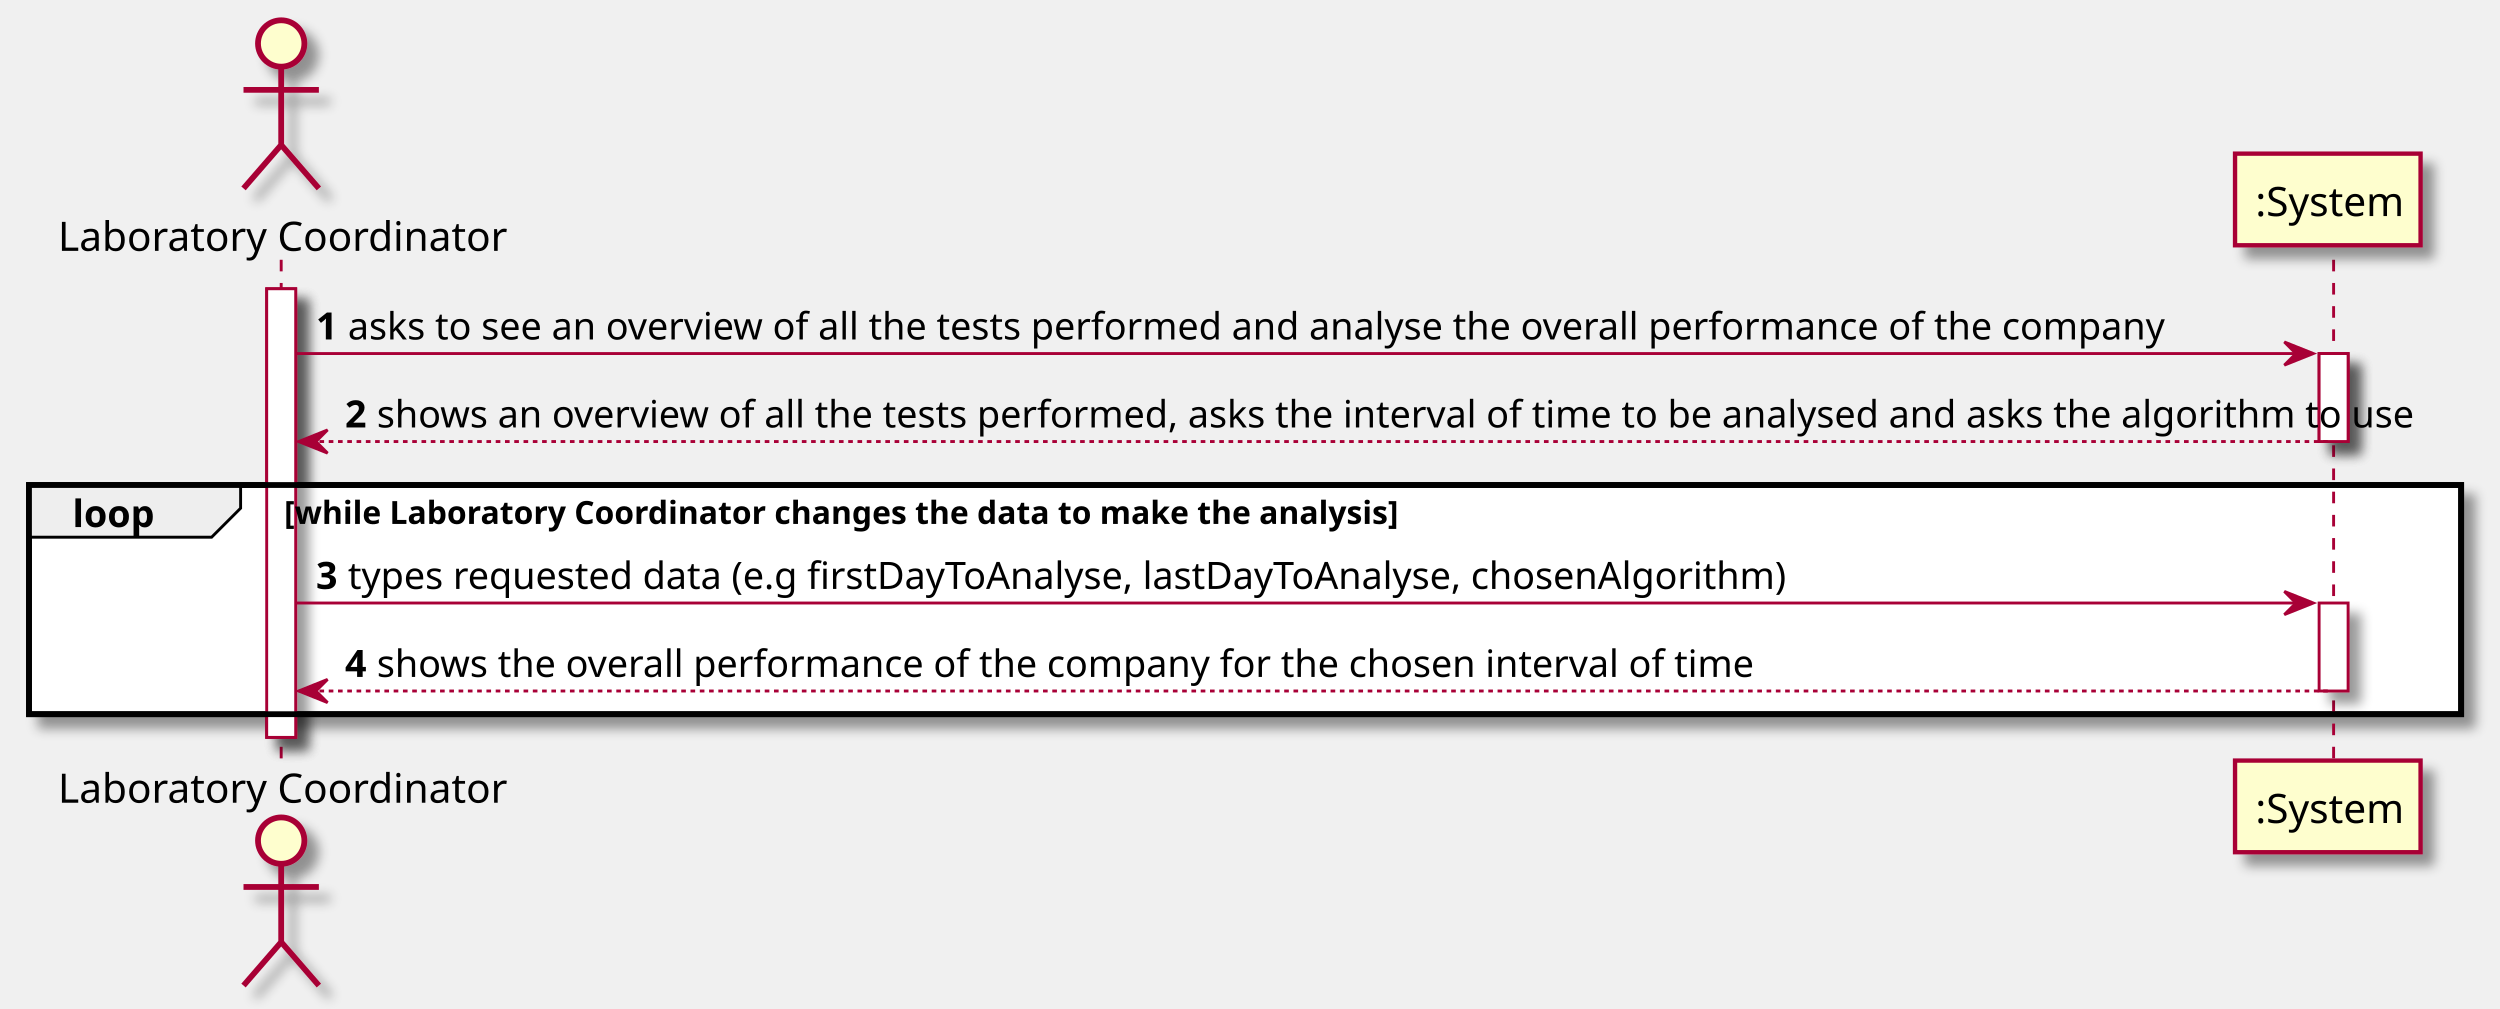
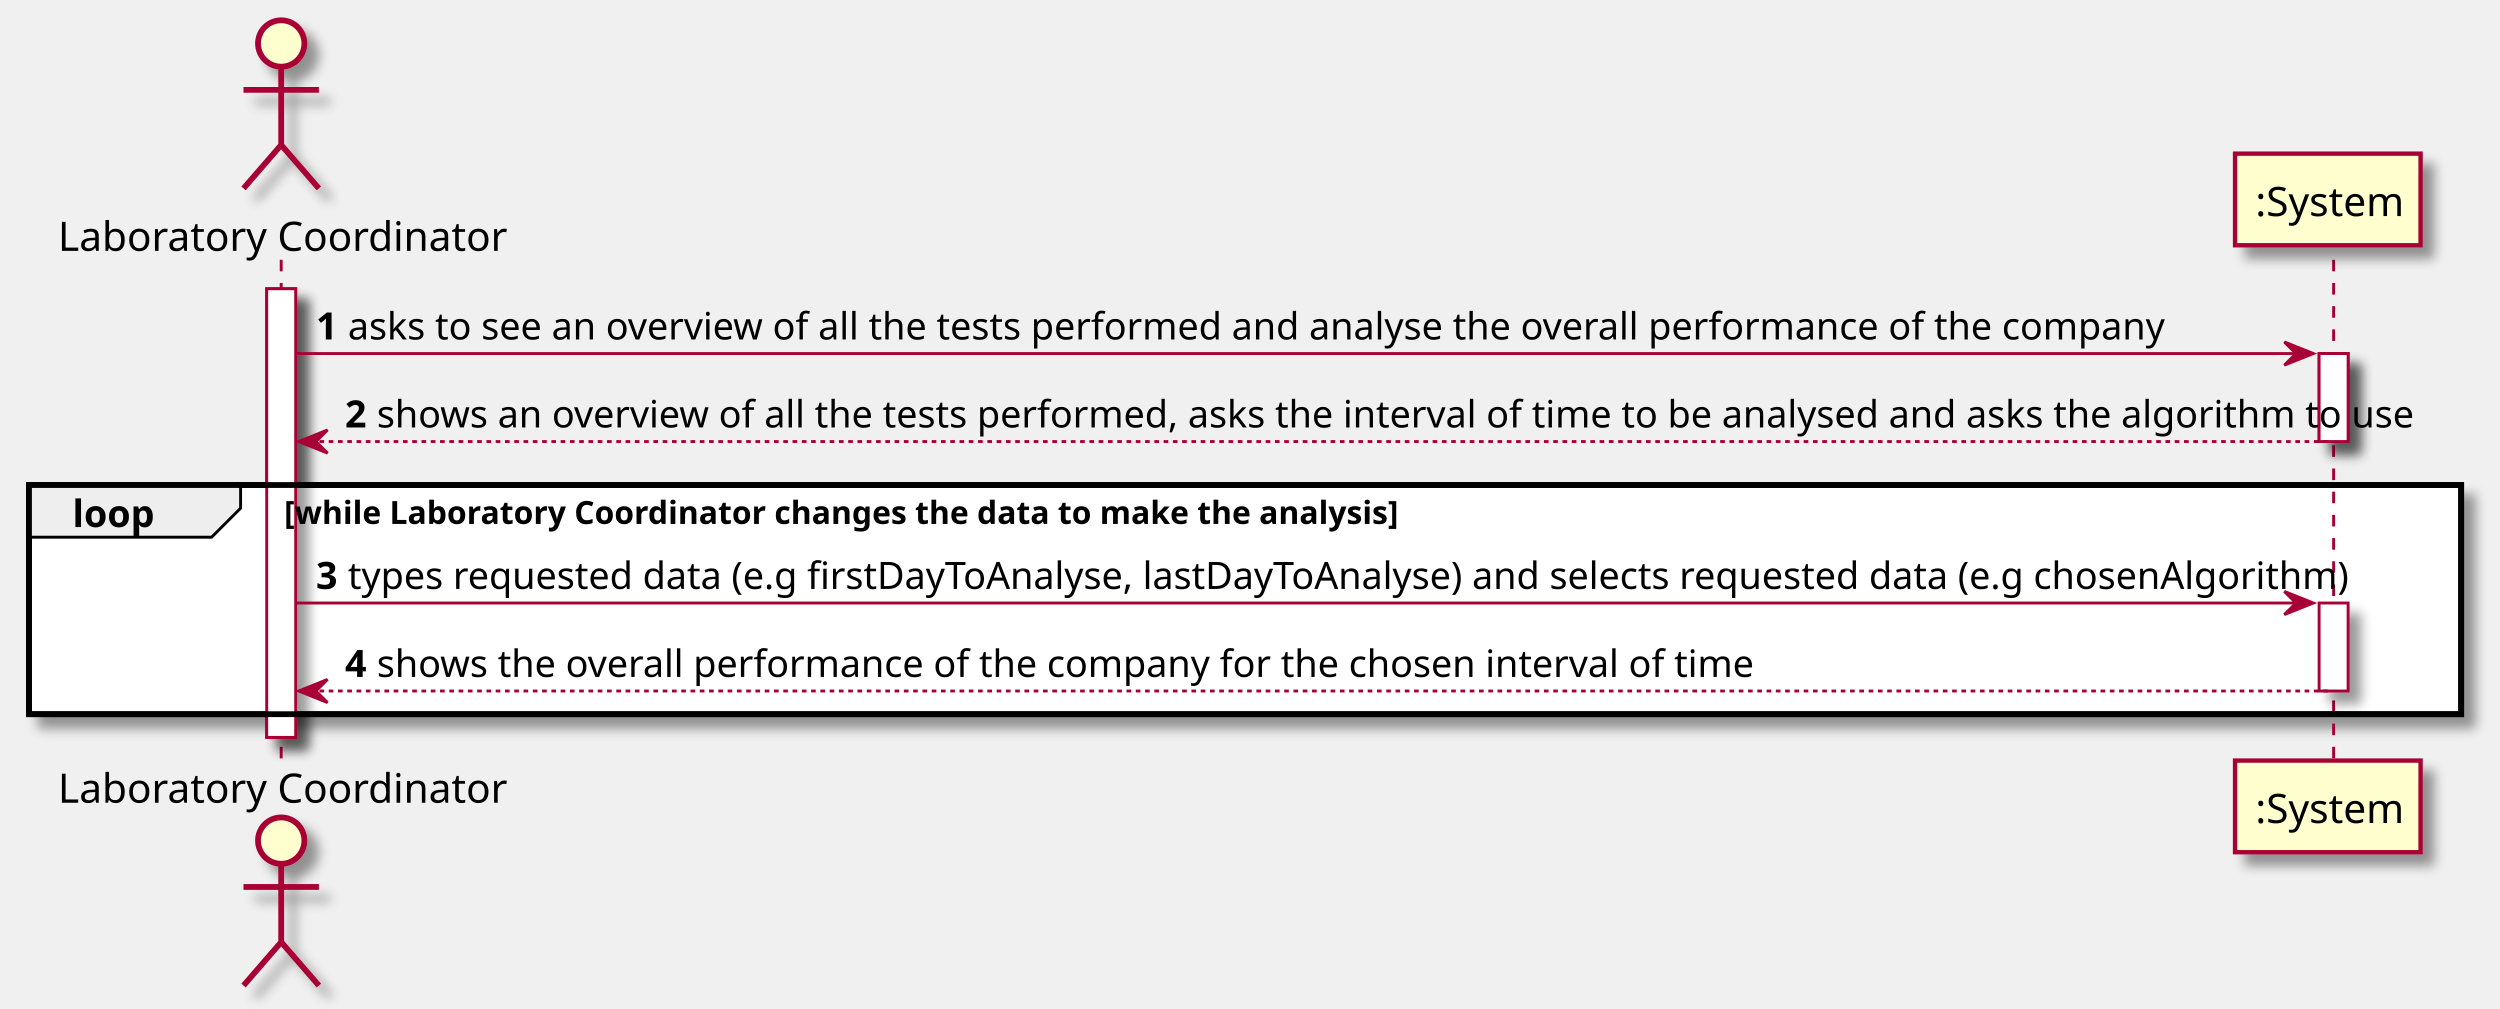
<svg xmlns="http://www.w3.org/2000/svg" contentScriptType="application/ecmascript" contentStyleType="text/css" height="435px" preserveAspectRatio="none" style="width:1078px;height:435px;background:#FFFFFF;" version="1.1" viewBox="0 0 1078 435" width="1078.75px" zoomAndPan="magnify">
  <defs>
-     <filter height="300%" id="f1emrzv2cj2pnm" width="300%" x="-1" y="-1">
+     <filter height="300%" id="f9tpshwkp9zgj" width="300%" x="-1" y="-1">
      <feGaussianBlur result="blurOut" stdDeviation="2.5" />
      <feColorMatrix in="blurOut" result="blurOut2" type="matrix" values="0 0 0 0 0 0 0 0 0 0 0 0 0 0 0 0 0 0 .4 0" />
      <feOffset dx="5.0" dy="5.0" in="blurOut2" result="blurOut3" />
      <feBlend in="SourceGraphic" in2="blurOut3" mode="normal" />
    </filter>
  </defs>
  <g>
-     <rect fill="#FFFFFF" filter="url(#f1emrzv2cj2pnm)" height="193.447" style="stroke:#A80036;stroke-width:1.25;" width="12.5" x="115" y="124.512" />
-     <rect fill="#FFFFFF" filter="url(#f1emrzv2cj2pnm)" height="37.94" style="stroke:#A80036;stroke-width:1.25;" width="12.5" x="1000" y="152.451" />
-     <rect fill="#FFFFFF" filter="url(#f1emrzv2cj2pnm)" height="37.94" style="stroke:#A80036;stroke-width:1.25;" width="12.5" x="1000" y="260.019" />
-     <rect fill="#FFFFFF" filter="url(#f1emrzv2cj2pnm)" height="98.818" style="stroke:#000000;stroke-width:2.5;" width="1048.75" x="12.5" y="209.141" />
+     <rect fill="#FFFFFF" filter="url(#f9tpshwkp9zgj)" height="193.447" style="stroke:#A80036;stroke-width:1.25;" width="12.5" x="115" y="124.512" />
+     <rect fill="#FFFFFF" filter="url(#f9tpshwkp9zgj)" height="37.94" style="stroke:#A80036;stroke-width:1.25;" width="12.5" x="1000" y="152.451" />
+     <rect fill="#FFFFFF" filter="url(#f9tpshwkp9zgj)" height="37.94" style="stroke:#A80036;stroke-width:1.25;" width="12.5" x="1000" y="260.019" />
+     <rect fill="#FFFFFF" filter="url(#f9tpshwkp9zgj)" height="98.818" style="stroke:#000000;stroke-width:2.5;" width="1048.75" x="12.5" y="209.141" />
    <line style="stroke:#A80036;stroke-width:1.25;stroke-dasharray:5.0,5.0;" x1="121.25" x2="121.25" y1="112.012" y2="329.209" />
    <line style="stroke:#A80036;stroke-width:1.25;stroke-dasharray:5.0,5.0;" x1="1006.25" x2="1006.25" y1="112.012" y2="329.209" />
    <text fill="#000000" font-family="sans-serif" font-size="17.5" lengthAdjust="spacing" textLength="185" x="25" y="108.166">Laboratory Coordinator</text>
-     <ellipse cx="121.25" cy="18.75" fill="#FEFECE" filter="url(#f1emrzv2cj2pnm)" rx="10" ry="10" style="stroke:#A80036;stroke-width:2.5;" />
-     <path d="M121.25,28.75 L121.25,62.5 M105,38.75 L137.5,38.75 M121.25,62.5 L105,81.25 M121.25,62.5 L137.5,81.25 " fill="none" filter="url(#f1emrzv2cj2pnm)" style="stroke:#A80036;stroke-width:2.5;" />
+     <ellipse cx="121.25" cy="18.75" fill="#FEFECE" filter="url(#f9tpshwkp9zgj)" rx="10" ry="10" style="stroke:#A80036;stroke-width:2.5;" />
+     <path d="M121.25,28.75 L121.25,62.5 M105,38.75 L137.5,38.75 M121.25,62.5 L105,81.25 M121.25,62.5 L137.5,81.25 " fill="none" filter="url(#f9tpshwkp9zgj)" style="stroke:#A80036;stroke-width:2.5;" />
    <text fill="#000000" font-family="sans-serif" font-size="17.5" lengthAdjust="spacing" textLength="185" x="25" y="346.125">Laboratory Coordinator</text>
-     <ellipse cx="121.25" cy="362.471" fill="#FEFECE" filter="url(#f1emrzv2cj2pnm)" rx="10" ry="10" style="stroke:#A80036;stroke-width:2.5;" />
-     <path d="M121.25,372.471 L121.25,406.221 M105,382.471 L137.5,382.471 M121.25,406.221 L105,424.971 M121.25,406.221 L137.5,424.971 " fill="none" filter="url(#f1emrzv2cj2pnm)" style="stroke:#A80036;stroke-width:2.5;" />
-     <rect fill="#FEFECE" filter="url(#f1emrzv2cj2pnm)" height="39.512" style="stroke:#A80036;stroke-width:1.875;" width="80" x="963.75" y="66.25" />
+     <ellipse cx="121.25" cy="362.471" fill="#FEFECE" filter="url(#f9tpshwkp9zgj)" rx="10" ry="10" style="stroke:#A80036;stroke-width:2.5;" />
+     <path d="M121.25,372.471 L121.25,406.221 M105,382.471 L137.5,382.471 M121.25,406.221 L105,424.971 M121.25,406.221 L137.5,424.971 " fill="none" filter="url(#f9tpshwkp9zgj)" style="stroke:#A80036;stroke-width:2.5;" />
+     <rect fill="#FEFECE" filter="url(#f9tpshwkp9zgj)" height="39.512" style="stroke:#A80036;stroke-width:1.875;" width="80" x="963.75" y="66.25" />
    <text fill="#000000" font-family="sans-serif" font-size="17.5" lengthAdjust="spacing" textLength="62.5" x="972.5" y="93.166">:System</text>
-     <rect fill="#FEFECE" filter="url(#f1emrzv2cj2pnm)" height="39.512" style="stroke:#A80036;stroke-width:1.875;" width="80" x="963.75" y="327.959" />
+     <rect fill="#FEFECE" filter="url(#f9tpshwkp9zgj)" height="39.512" style="stroke:#A80036;stroke-width:1.875;" width="80" x="963.75" y="327.959" />
    <text fill="#000000" font-family="sans-serif" font-size="17.5" lengthAdjust="spacing" textLength="62.5" x="972.5" y="354.875">:System</text>
-     <rect fill="#FFFFFF" filter="url(#f1emrzv2cj2pnm)" height="193.447" style="stroke:#A80036;stroke-width:1.25;" width="12.5" x="115" y="124.512" />
-     <rect fill="#FFFFFF" filter="url(#f1emrzv2cj2pnm)" height="37.94" style="stroke:#A80036;stroke-width:1.25;" width="12.5" x="1000" y="152.451" />
-     <rect fill="#FFFFFF" filter="url(#f1emrzv2cj2pnm)" height="37.94" style="stroke:#A80036;stroke-width:1.25;" width="12.5" x="1000" y="260.019" />
+     <rect fill="#FFFFFF" filter="url(#f9tpshwkp9zgj)" height="193.447" style="stroke:#A80036;stroke-width:1.25;" width="12.5" x="115" y="124.512" />
+     <rect fill="#FFFFFF" filter="url(#f9tpshwkp9zgj)" height="37.94" style="stroke:#A80036;stroke-width:1.25;" width="12.5" x="1000" y="152.451" />
+     <rect fill="#FFFFFF" filter="url(#f9tpshwkp9zgj)" height="37.94" style="stroke:#A80036;stroke-width:1.25;" width="12.5" x="1000" y="260.019" />
    <polygon fill="#A80036" points="985,147.451,997.5,152.451,985,157.451,990,152.451" style="stroke:#A80036;stroke-width:1.25;" />
    <line style="stroke:#A80036;stroke-width:1.25;" x1="127.5" x2="992.5" y1="152.451" y2="152.451" />
    <text fill="#000000" font-family="sans-serif" font-size="16.25" font-weight="bold" lengthAdjust="spacing" textLength="8.75" x="136.25" y="146.381">1</text>
    <text fill="#000000" font-family="sans-serif" font-size="16.25" lengthAdjust="spacing" textLength="735" x="150" y="146.381">asks to see an overview of all the tests performed and analyse the overall performance of the company</text>
    <polygon fill="#A80036" points="141.25,185.391,128.75,190.391,141.25,195.391,136.25,190.391" style="stroke:#A80036;stroke-width:1.25;" />
    <line style="stroke:#A80036;stroke-width:1.25;stroke-dasharray:2.0,2.0;" x1="133.75" x2="1005" y1="190.391" y2="190.391" />
    <text fill="#000000" font-family="sans-serif" font-size="16.25" font-weight="bold" lengthAdjust="spacing" textLength="8.75" x="148.75" y="184.32">2</text>
    <text fill="#000000" font-family="sans-serif" font-size="16.25" lengthAdjust="spacing" textLength="828.75" x="162.5" y="184.32">shows an overview of all the tests performed, asks the interval of time to be analysed and asks the algorithm to use</text>
    <path d="M12.5,209.141 L103.75,209.141 L103.75,219.141 L91.25,231.641 L12.5,231.641 L12.5,209.141 " fill="#EEEEEE" style="stroke:#000000;stroke-width:1.25;" />
    <rect fill="none" height="98.818" style="stroke:#000000;stroke-width:2.5;" width="1048.75" x="12.5" y="209.141" />
    <text fill="#000000" font-family="sans-serif" font-size="16.25" font-weight="bold" lengthAdjust="spacing" textLength="35" x="31.25" y="227.26">loop</text>
    <text fill="#000000" font-family="sans-serif" font-size="13.75" font-weight="bold" lengthAdjust="spacing" textLength="480" x="122.5" y="225.914">[while Laboratory Coordinator changes the data to make the analysis]</text>
    <polygon fill="#A80036" points="985,255.019,997.5,260.019,985,265.019,990,260.019" style="stroke:#A80036;stroke-width:1.25;" />
    <line style="stroke:#A80036;stroke-width:1.25;" x1="127.5" x2="992.5" y1="260.019" y2="260.019" />
    <text fill="#000000" font-family="sans-serif" font-size="16.25" font-weight="bold" lengthAdjust="spacing" textLength="8.75" x="136.25" y="253.949">3</text>
-     <text fill="#000000" font-family="sans-serif" font-size="16.25" lengthAdjust="spacing" textLength="598.75" x="150" y="253.949">types requested data (e.g firstDayToAnalyse, lastDayToAnalyse, chosenAlgorithm)</text>
+     <text fill="#000000" font-family="sans-serif" font-size="16.25" lengthAdjust="spacing" textLength="832.5" x="150" y="253.949">types requested data (e.g firstDayToAnalyse, lastDayToAnalyse) and selects requested data (e.g chosenAlgorithm)</text>
    <polygon fill="#A80036" points="141.25,292.959,128.75,297.959,141.25,302.959,136.25,297.959" style="stroke:#A80036;stroke-width:1.25;" />
    <line style="stroke:#A80036;stroke-width:1.25;stroke-dasharray:2.0,2.0;" x1="133.75" x2="1005" y1="297.959" y2="297.959" />
    <text fill="#000000" font-family="sans-serif" font-size="16.25" font-weight="bold" lengthAdjust="spacing" textLength="8.75" x="148.75" y="291.888">4</text>
    <text fill="#000000" font-family="sans-serif" font-size="16.25" lengthAdjust="spacing" textLength="550" x="162.5" y="291.888">shows the overall performance of the company for the chosen interval of time</text>
  </g>
</svg>
